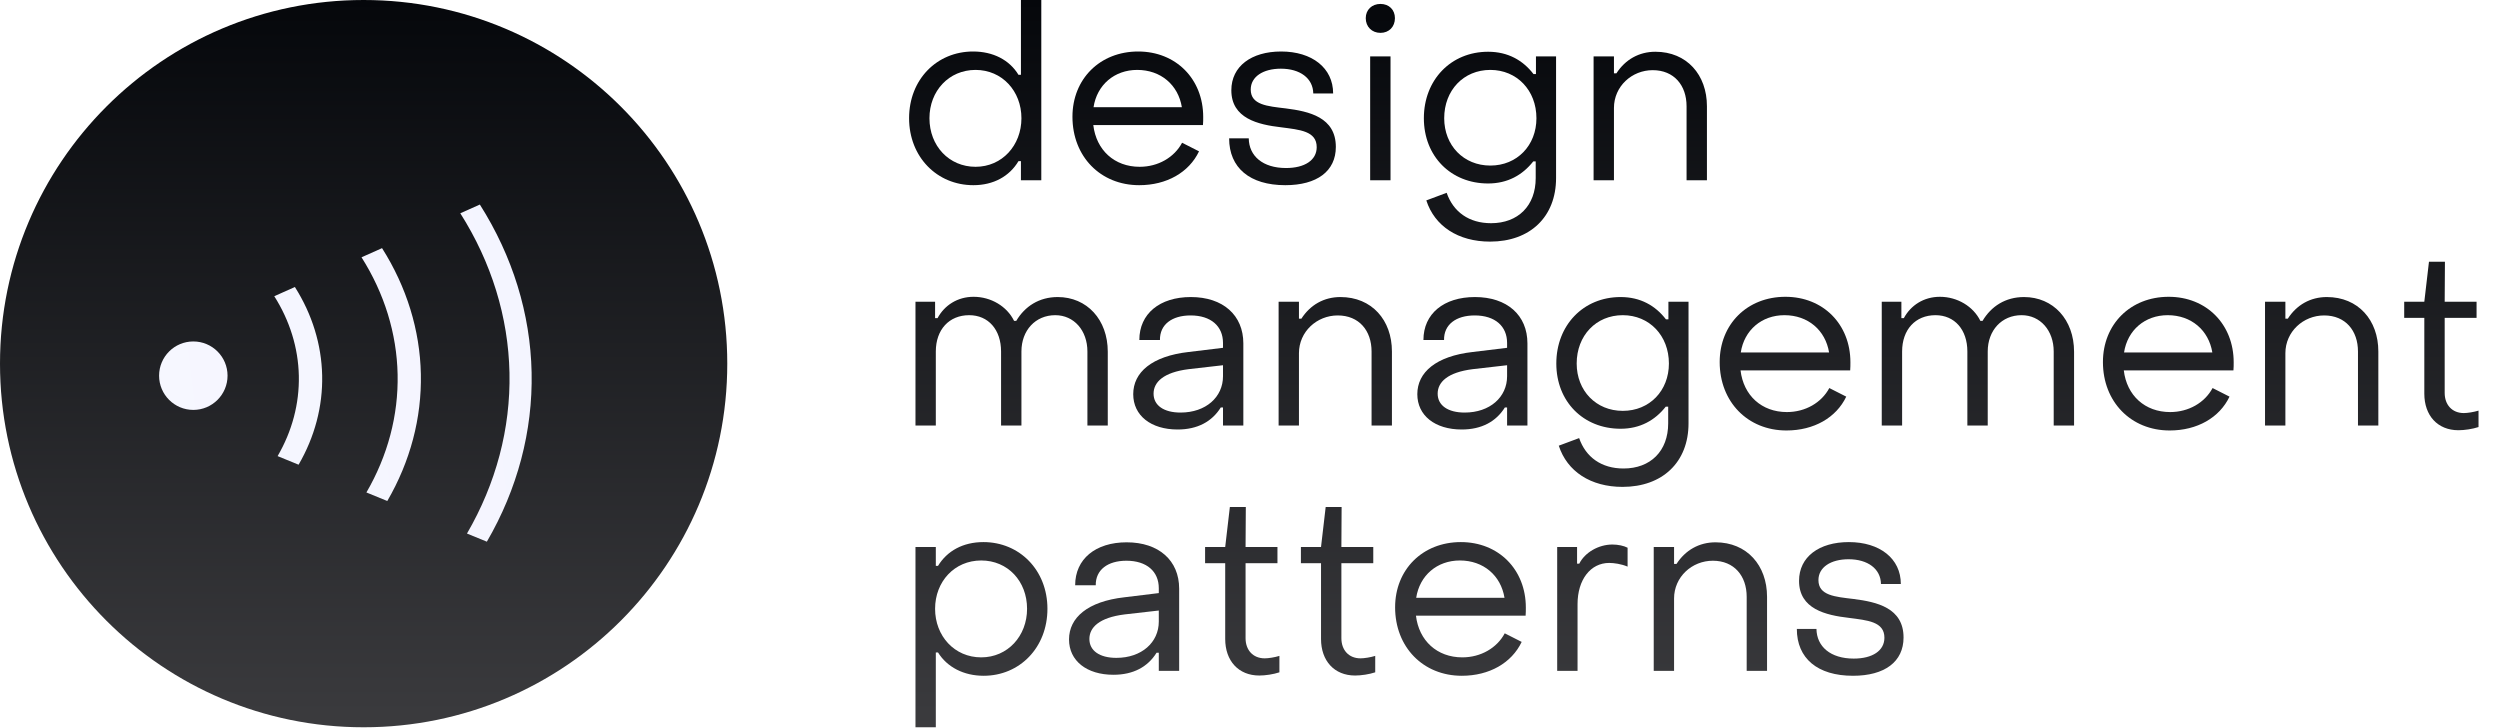
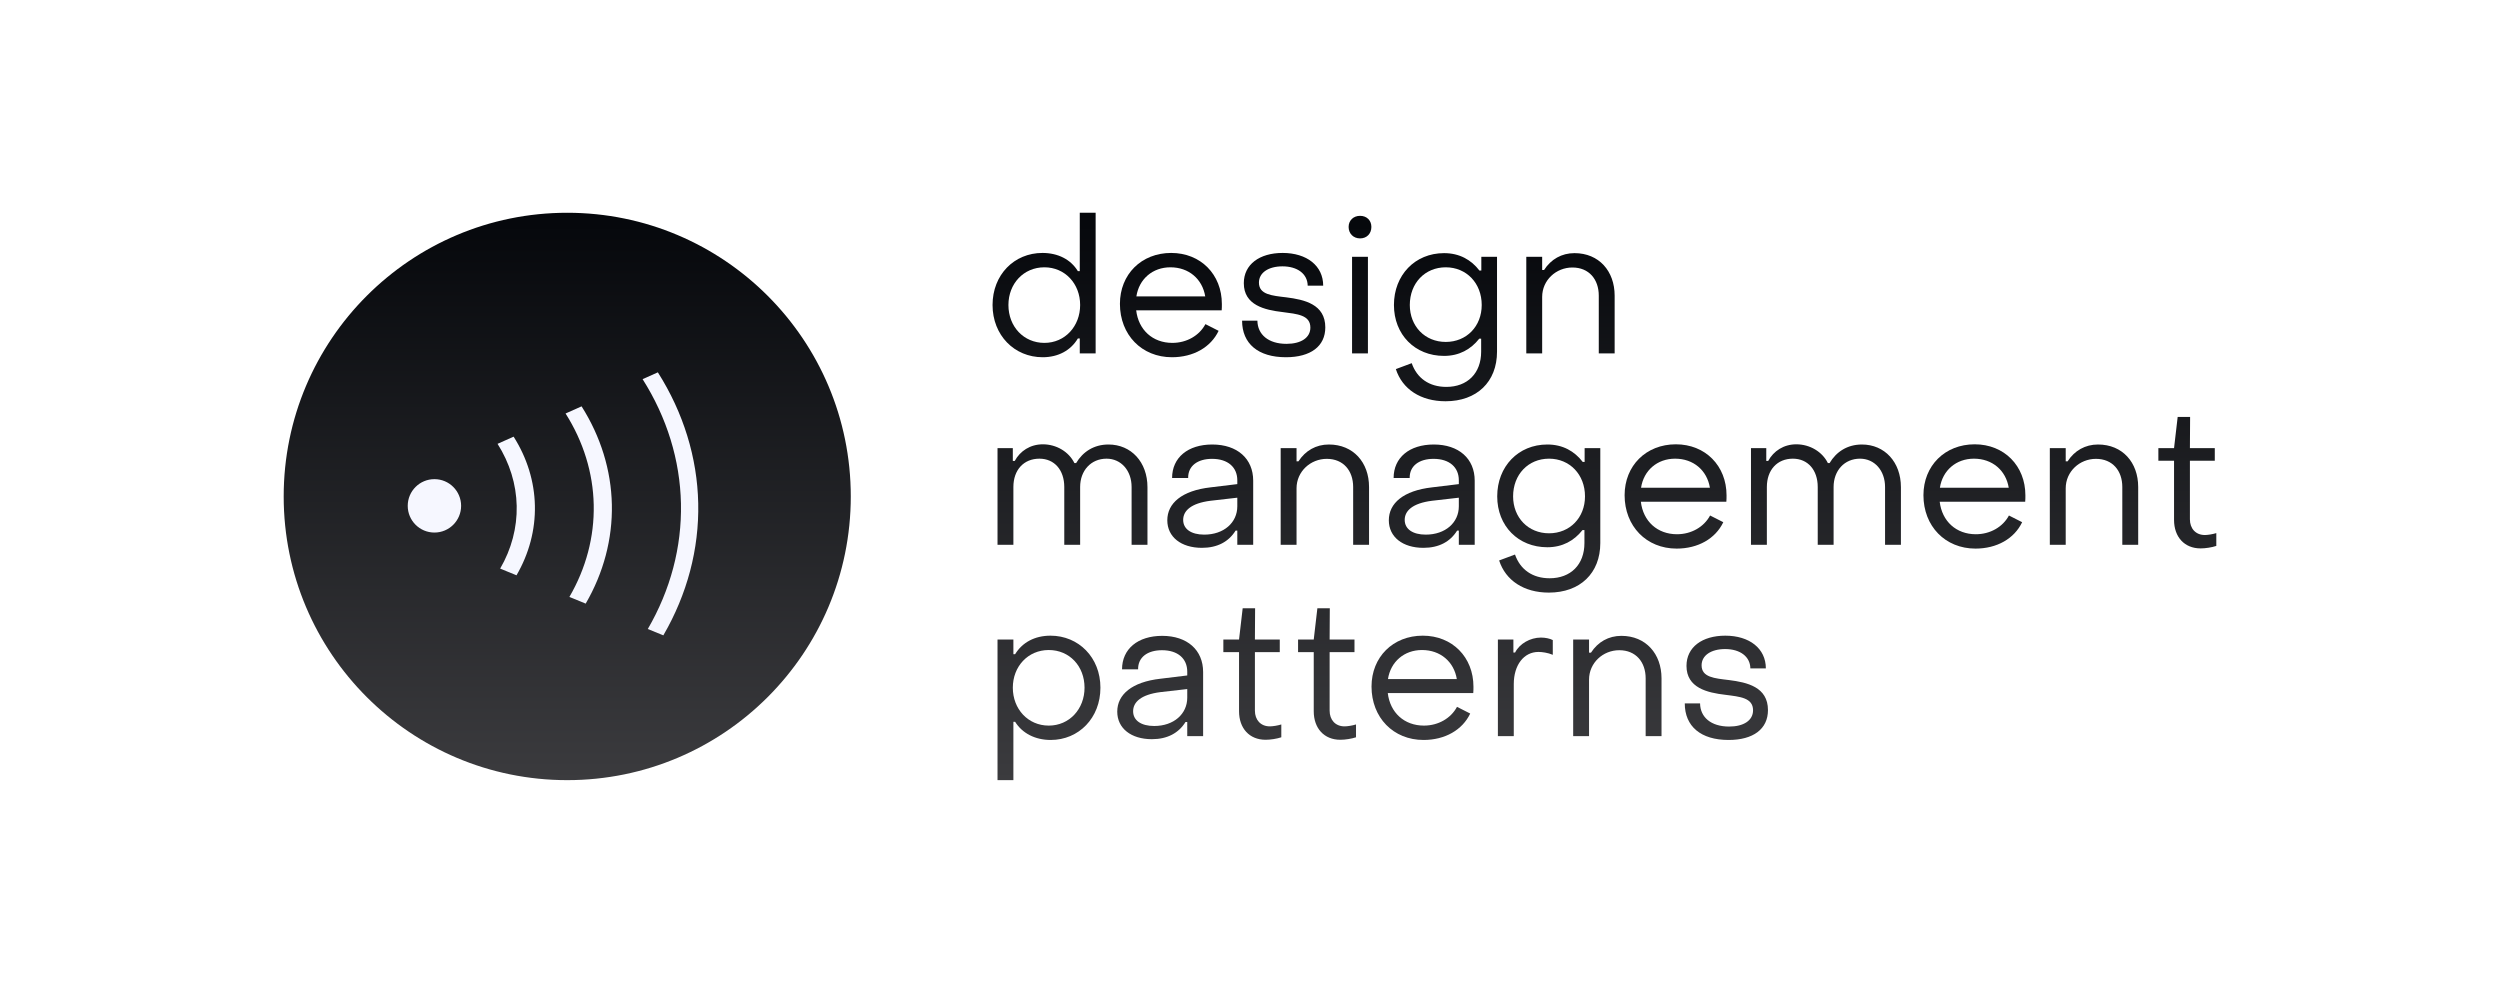
- <svg xmlns="http://www.w3.org/2000/svg" width="110" height="32" viewBox="0 0 110 32" fill="none">
-   <path d="M0 16C0 7.163 7.163 0 16 0C24.837 0 32 7.163 32 16C32 24.837 24.837 32 16 32C7.163 32 0 24.837 0 16Z" fill="url(#paint0_linear_2014_234)" />
-   <path d="M12.975 12.628C13.736 13.828 14.147 15.162 14.175 16.521C14.204 17.88 13.848 19.225 13.138 20.447L12.215 20.069C12.854 18.97 13.174 17.759 13.149 16.536C13.123 15.313 12.753 14.113 12.068 13.033L12.975 12.628Z" fill="url(#paint1_linear_2014_234)" />
-   <path d="M16.81 10.918C17.892 12.626 18.478 14.524 18.518 16.457C18.558 18.391 18.052 20.305 17.041 22.044L16.122 21.668C17.062 20.051 17.533 18.271 17.495 16.472C17.458 14.674 16.913 12.909 15.907 11.321L16.81 10.918Z" fill="url(#paint2_linear_2014_234)" />
-   <path d="M21.114 9C22.557 11.277 23.338 13.808 23.391 16.386C23.445 18.964 22.77 21.517 21.422 23.834L20.547 23.476C21.827 21.274 22.468 18.85 22.417 16.4C22.366 13.951 21.625 11.546 20.253 9.384L21.114 9Z" fill="url(#paint3_linear_2014_234)" />
-   <path d="M10.012 16.53C10.012 17.361 9.338 18.036 8.506 18.036C7.674 18.036 7 17.361 7 16.53C7 15.698 7.674 15.024 8.506 15.024C9.338 15.024 10.012 15.698 10.012 16.53Z" fill="url(#paint4_linear_2014_234)" />
-   <path d="M42.828 8.148C41.23 8.148 40 6.907 40 5.202C40 3.497 41.22 2.266 42.817 2.266C43.691 2.266 44.414 2.633 44.813 3.292H44.921V0H45.817V7.933H44.921V7.091H44.813C44.414 7.76 43.713 8.148 42.828 8.148ZM42.925 7.339C44.09 7.339 44.943 6.4 44.943 5.202C44.943 4.004 44.09 3.076 42.925 3.076C41.748 3.076 40.896 4.004 40.896 5.202C40.896 6.422 41.759 7.339 42.925 7.339Z" fill="url(#paint5_linear_2014_234)" />
-   <path d="M50.124 8.148C48.418 8.148 47.188 6.886 47.188 5.137C47.188 3.475 48.397 2.266 50.08 2.266C51.742 2.266 52.941 3.475 52.941 5.148C52.941 5.256 52.941 5.386 52.93 5.504H48.105C48.235 6.605 49.034 7.339 50.145 7.339C50.955 7.339 51.667 6.929 52.012 6.281L52.757 6.659C52.315 7.587 51.332 8.148 50.124 8.148ZM48.116 4.716H52.002C51.84 3.734 51.073 3.076 50.037 3.076C49.034 3.076 48.267 3.734 48.116 4.716Z" fill="url(#paint6_linear_2014_234)" />
-   <path d="M56.553 8.148C54.989 8.148 54.082 7.382 54.082 6.087H54.945C54.956 6.864 55.56 7.393 56.586 7.393C57.406 7.393 57.935 7.048 57.935 6.476C57.935 5.763 57.19 5.709 56.37 5.601C55.355 5.483 54.179 5.213 54.179 3.972C54.179 2.914 55.064 2.266 56.37 2.266C57.73 2.266 58.658 2.99 58.658 4.112H57.784C57.773 3.443 57.201 3.022 56.359 3.022C55.571 3.022 55.032 3.378 55.032 3.939C55.032 4.619 55.766 4.673 56.575 4.77C57.6 4.9 58.777 5.159 58.777 6.465C58.777 7.533 57.946 8.148 56.553 8.148Z" fill="url(#paint7_linear_2014_234)" />
-   <path d="M60.74 1.446C60.362 1.446 60.093 1.176 60.093 0.799C60.093 0.432 60.362 0.173 60.74 0.173C61.118 0.173 61.377 0.432 61.377 0.799C61.377 1.176 61.118 1.446 60.74 1.446ZM61.183 7.933H60.287V2.482H61.183V7.933Z" fill="url(#paint8_linear_2014_234)" />
-   <path d="M65.564 10.631C64.161 10.631 63.124 9.951 62.758 8.818L63.653 8.483C63.945 9.325 64.635 9.821 65.607 9.821C66.794 9.821 67.571 9.055 67.571 7.835V7.102H67.463C66.988 7.706 66.33 8.073 65.477 8.073C63.837 8.073 62.65 6.875 62.65 5.202C62.65 3.518 63.837 2.277 65.477 2.277C66.352 2.277 67.01 2.655 67.474 3.259H67.582V2.482H68.467V7.835C68.467 9.541 67.323 10.631 65.564 10.631ZM65.575 7.285C66.751 7.285 67.603 6.4 67.603 5.202C67.603 3.972 66.74 3.076 65.575 3.076C64.398 3.076 63.545 3.972 63.545 5.202C63.545 6.4 64.398 7.285 65.575 7.285Z" fill="url(#paint9_linear_2014_234)" />
-   <path d="M71.014 7.933H70.118V2.482H71.014V3.227H71.122C71.51 2.623 72.115 2.277 72.838 2.277C74.219 2.277 75.105 3.292 75.105 4.673V7.933H74.209V4.673C74.209 3.756 73.658 3.087 72.719 3.087C71.802 3.087 71.014 3.799 71.014 4.749V7.933Z" fill="url(#paint10_linear_2014_234)" />
-   <path d="M41.176 18.725H40.281V13.275H41.144V13.998H41.252C41.554 13.437 42.126 13.059 42.838 13.059C43.605 13.059 44.306 13.48 44.619 14.117H44.716C45.094 13.48 45.72 13.07 46.54 13.07C47.825 13.07 48.742 14.063 48.742 15.477V18.725H47.846V15.466C47.846 14.538 47.253 13.868 46.432 13.868C45.558 13.868 44.943 14.538 44.943 15.466V18.725H44.047V15.466C44.047 14.505 43.486 13.868 42.644 13.868C41.759 13.868 41.176 14.505 41.176 15.466V18.725Z" fill="url(#paint11_linear_2014_234)" />
-   <path d="M51.815 18.898C50.639 18.898 49.862 18.283 49.862 17.344C49.862 16.383 50.682 15.671 52.301 15.487L53.812 15.304V15.088C53.812 14.354 53.283 13.879 52.387 13.879C51.567 13.879 51.027 14.279 51.038 14.959H50.131C50.131 13.804 51.027 13.07 52.398 13.07C53.812 13.07 54.707 13.868 54.707 15.11V18.725H53.812V17.927H53.715C53.326 18.552 52.689 18.898 51.815 18.898ZM51.944 18.153C53.056 18.153 53.812 17.473 53.812 16.556V16.07L52.301 16.243C51.189 16.383 50.757 16.815 50.757 17.322C50.757 17.84 51.211 18.153 51.944 18.153Z" fill="url(#paint12_linear_2014_234)" />
-   <path d="M57.154 18.725H56.259V13.275H57.154V14.02H57.262C57.651 13.415 58.255 13.07 58.978 13.07C60.36 13.07 61.245 14.084 61.245 15.466V18.725H60.349V15.466C60.349 14.548 59.799 13.879 58.86 13.879C57.942 13.879 57.154 14.592 57.154 15.541V18.725Z" fill="url(#paint13_linear_2014_234)" />
-   <path d="M64.315 18.898C63.139 18.898 62.362 18.283 62.362 17.344C62.362 16.383 63.182 15.671 64.801 15.487L66.312 15.304V15.088C66.312 14.354 65.783 13.879 64.887 13.879C64.067 13.879 63.527 14.279 63.538 14.959H62.631C62.631 13.804 63.527 13.07 64.898 13.07C66.312 13.07 67.207 13.868 67.207 15.11V18.725H66.312V17.927H66.215C65.826 18.552 65.189 18.898 64.315 18.898ZM64.445 18.153C65.556 18.153 66.312 17.473 66.312 16.556V16.07L64.801 16.243C63.689 16.383 63.257 16.815 63.257 17.322C63.257 17.84 63.711 18.153 64.445 18.153Z" fill="url(#paint14_linear_2014_234)" />
-   <path d="M71.392 21.423C69.989 21.423 68.953 20.743 68.586 19.61L69.482 19.276C69.773 20.117 70.464 20.614 71.435 20.614C72.622 20.614 73.4 19.848 73.4 18.628V17.894H73.292C72.817 18.498 72.158 18.865 71.306 18.865C69.665 18.865 68.478 17.668 68.478 15.995C68.478 14.311 69.665 13.07 71.306 13.07C72.18 13.07 72.838 13.448 73.302 14.052H73.41V13.275H74.295V18.628C74.295 20.333 73.151 21.423 71.392 21.423ZM71.403 18.078C72.579 18.078 73.432 17.193 73.432 15.995C73.432 14.764 72.569 13.868 71.403 13.868C70.227 13.868 69.374 14.764 69.374 15.995C69.374 17.193 70.227 18.078 71.403 18.078Z" fill="url(#paint15_linear_2014_234)" />
-   <path d="M78.602 18.941C76.897 18.941 75.666 17.678 75.666 15.93C75.666 14.268 76.875 13.059 78.558 13.059C80.221 13.059 81.418 14.268 81.418 15.941C81.418 16.049 81.418 16.178 81.408 16.297H76.584C76.713 17.398 77.512 18.131 78.623 18.131C79.433 18.131 80.145 17.721 80.49 17.074L81.235 17.452C80.793 18.38 79.811 18.941 78.602 18.941ZM76.594 15.509H80.48C80.318 14.527 79.551 13.868 78.515 13.868C77.512 13.868 76.745 14.527 76.594 15.509Z" fill="url(#paint16_linear_2014_234)" />
-   <path d="M83.693 18.725H82.797V13.275H83.661V13.998H83.769C84.071 13.437 84.643 13.059 85.355 13.059C86.122 13.059 86.823 13.48 87.136 14.117H87.233C87.611 13.48 88.237 13.07 89.057 13.07C90.341 13.07 91.259 14.063 91.259 15.477V18.725H90.363V15.466C90.363 14.538 89.769 13.868 88.949 13.868C88.075 13.868 87.46 14.538 87.46 15.466V18.725H86.564V15.466C86.564 14.505 86.003 13.868 85.161 13.868C84.276 13.868 83.693 14.505 83.693 15.466V18.725Z" fill="url(#paint17_linear_2014_234)" />
-   <path d="M95.465 18.941C93.76 18.941 92.529 17.678 92.529 15.93C92.529 14.268 93.738 13.059 95.422 13.059C97.084 13.059 98.282 14.268 98.282 15.941C98.282 16.049 98.282 16.178 98.271 16.297H93.447C93.576 17.398 94.375 18.131 95.487 18.131C96.296 18.131 97.008 17.721 97.354 17.074L98.099 17.452C97.656 18.38 96.674 18.941 95.465 18.941ZM93.458 15.509H97.343C97.181 14.527 96.415 13.868 95.379 13.868C94.375 13.868 93.609 14.527 93.458 15.509Z" fill="url(#paint18_linear_2014_234)" />
-   <path d="M100.557 18.725H99.661V13.275H100.557V14.02H100.665C101.053 13.415 101.658 13.07 102.381 13.07C103.762 13.07 104.647 14.084 104.647 15.466V18.725H103.751V15.466C103.751 14.548 103.201 13.879 102.262 13.879C101.345 13.879 100.557 14.592 100.557 15.541V18.725Z" fill="url(#paint19_linear_2014_234)" />
-   <path d="M108.17 18.93C107.253 18.93 106.67 18.283 106.67 17.322V13.987H105.785V13.275H106.67L106.875 11.516H107.577L107.566 13.275H108.969V13.987H107.566V17.29C107.566 17.808 107.89 18.175 108.408 18.175C108.57 18.175 108.85 18.131 109.055 18.067V18.79C108.796 18.876 108.44 18.93 108.17 18.93Z" fill="url(#paint20_linear_2014_234)" />
-   <path d="M43.27 23.852C44.857 23.852 46.087 25.082 46.087 26.787C46.087 28.492 44.867 29.734 43.281 29.734C42.407 29.734 41.673 29.356 41.273 28.708H41.176V32H40.281V24.067H41.176V24.898H41.273C41.673 24.24 42.374 23.852 43.27 23.852ZM43.173 24.661C41.997 24.661 41.144 25.589 41.144 26.787C41.144 27.985 41.997 28.924 43.173 28.924C44.339 28.924 45.191 27.985 45.191 26.787C45.191 25.568 44.339 24.661 43.173 24.661Z" fill="url(#paint21_linear_2014_234)" />
-   <path d="M48.99 29.69C47.814 29.69 47.037 29.075 47.037 28.136C47.037 27.176 47.857 26.463 49.476 26.28L50.987 26.096V25.881C50.987 25.147 50.458 24.672 49.562 24.672C48.742 24.672 48.203 25.071 48.213 25.751H47.307C47.307 24.596 48.203 23.862 49.573 23.862C50.987 23.862 51.883 24.661 51.883 25.902V29.518H50.987V28.719H50.89C50.501 29.345 49.865 29.69 48.99 29.69ZM49.12 28.946C50.231 28.946 50.987 28.266 50.987 27.348V26.863L49.476 27.035C48.364 27.176 47.933 27.607 47.933 28.115C47.933 28.633 48.386 28.946 49.12 28.946Z" fill="url(#paint22_linear_2014_234)" />
-   <path d="M55.409 29.723C54.492 29.723 53.909 29.075 53.909 28.115V24.78H53.024V24.067H53.909L54.114 22.308H54.816L54.805 24.067H56.208V24.78H54.805V28.082C54.805 28.6 55.129 28.967 55.647 28.967C55.808 28.967 56.089 28.924 56.294 28.859V29.582C56.035 29.669 55.679 29.723 55.409 29.723Z" fill="url(#paint23_linear_2014_234)" />
-   <path d="M59.625 29.723C58.708 29.723 58.125 29.075 58.125 28.115V24.78H57.24V24.067H58.125L58.33 22.308H59.031L59.021 24.067H60.424V24.78H59.021V28.082C59.021 28.6 59.344 28.967 59.862 28.967C60.024 28.967 60.305 28.924 60.51 28.859V29.582C60.251 29.669 59.895 29.723 59.625 29.723Z" fill="url(#paint24_linear_2014_234)" />
-   <path d="M64.32 29.734C62.615 29.734 61.385 28.471 61.385 26.722C61.385 25.06 62.594 23.852 64.277 23.852C65.939 23.852 67.137 25.06 67.137 26.733C67.137 26.841 67.137 26.971 67.127 27.089H62.302C62.432 28.19 63.23 28.924 64.342 28.924C65.151 28.924 65.864 28.514 66.209 27.866L66.954 28.244C66.511 29.172 65.529 29.734 64.32 29.734ZM62.313 26.302H66.198C66.037 25.319 65.27 24.661 64.234 24.661C63.23 24.661 62.464 25.319 62.313 26.302Z" fill="url(#paint25_linear_2014_234)" />
-   <path d="M69.412 29.518H68.516V24.067H69.391V24.801H69.488C69.736 24.305 70.34 23.959 70.945 23.959C71.193 23.959 71.452 24.014 71.614 24.1V24.931C71.333 24.812 71.009 24.769 70.804 24.769C69.984 24.769 69.412 25.503 69.412 26.582V29.518Z" fill="url(#paint26_linear_2014_234)" />
-   <path d="M73.659 29.518H72.764V24.067H73.659V24.812H73.767C74.156 24.208 74.76 23.862 75.484 23.862C76.865 23.862 77.75 24.877 77.75 26.258V29.518H76.854V26.258C76.854 25.341 76.304 24.672 75.365 24.672C74.447 24.672 73.659 25.384 73.659 26.334V29.518Z" fill="url(#paint27_linear_2014_234)" />
-   <path d="M81.532 29.734C79.968 29.734 79.061 28.967 79.061 27.672H79.924C79.935 28.449 80.54 28.978 81.565 28.978C82.385 28.978 82.914 28.633 82.914 28.061C82.914 27.348 82.169 27.294 81.349 27.186C80.334 27.068 79.158 26.798 79.158 25.557C79.158 24.499 80.043 23.852 81.349 23.852C82.709 23.852 83.637 24.575 83.637 25.697H82.763C82.752 25.028 82.18 24.607 81.338 24.607C80.55 24.607 80.011 24.963 80.011 25.524C80.011 26.204 80.745 26.258 81.554 26.355C82.579 26.485 83.756 26.744 83.756 28.05C83.756 29.118 82.925 29.734 81.532 29.734Z" fill="url(#paint28_linear_2014_234)" />
+ <svg xmlns="http://www.w3.org/2000/svg" width="141" height="56" viewBox="0 0 141 56" fill="none">
+   <path d="M16 28C16 19.163 23.16 12 31.992 12C40.824 12 47.984 19.163 47.984 28C47.984 36.837 40.824 44 31.992 44C23.16 44 16 36.837 16 28Z" fill="url(#paint0_linear_2016_307)" />
+   <path d="M28.968 24.628C29.729 25.828 30.14 27.162 30.168 28.521C30.197 29.88 29.841 31.225 29.131 32.447L28.209 32.069C28.848 30.97 29.167 29.759 29.142 28.536C29.117 27.313 28.747 26.113 28.062 25.032L28.968 24.628Z" fill="url(#paint1_linear_2016_307)" />
+   <path d="M32.801 22.918C33.883 24.625 34.468 26.524 34.509 28.457C34.549 30.391 34.043 32.305 33.033 34.044L32.114 33.667C33.053 32.051 33.524 30.271 33.486 28.472C33.449 26.674 32.905 24.909 31.898 23.321L32.801 22.918Z" fill="url(#paint2_linear_2016_307)" />
+   <path d="M37.103 21C38.546 23.277 39.326 25.808 39.38 28.386C39.433 30.964 38.759 33.517 37.412 35.834L36.536 35.476C37.816 33.274 38.457 30.85 38.406 28.4C38.355 25.951 37.614 23.547 36.243 21.384L37.103 21Z" fill="url(#paint3_linear_2016_307)" />
+   <path d="M26.007 28.53C26.007 29.361 25.333 30.036 24.502 30.036C23.67 30.036 22.996 29.361 22.996 28.53C22.996 27.698 23.67 27.024 24.502 27.024C25.333 27.024 26.007 27.698 26.007 28.53Z" fill="url(#paint4_linear_2016_307)" />
+   <path d="M58.806 20.148C57.209 20.148 55.98 18.907 55.98 17.202C55.98 15.497 57.199 14.266 58.795 14.266C59.669 14.266 60.392 14.633 60.791 15.292H60.899V12H61.794V19.933H60.899V19.091H60.791C60.392 19.76 59.69 20.148 58.806 20.148ZM58.903 19.339C60.068 19.339 60.92 18.4 60.92 17.202C60.92 16.004 60.068 15.076 58.903 15.076C57.727 15.076 56.875 16.004 56.875 17.202C56.875 18.422 57.738 19.339 58.903 19.339Z" fill="url(#paint5_linear_2016_307)" />
+   <path d="M66.098 20.148C64.394 20.148 63.164 18.886 63.164 17.137C63.164 15.475 64.372 14.266 66.055 14.266C67.716 14.266 68.913 15.475 68.913 17.148C68.913 17.256 68.913 17.386 68.903 17.504H64.081C64.21 18.605 65.009 19.339 66.12 19.339C66.929 19.339 67.641 18.929 67.986 18.281L68.73 18.659C68.288 19.587 67.306 20.148 66.098 20.148ZM64.092 16.716H67.975C67.813 15.734 67.047 15.076 66.012 15.076C65.009 15.076 64.243 15.734 64.092 16.716Z" fill="url(#paint6_linear_2016_307)" />
+   <path d="M72.525 20.148C70.961 20.148 70.054 19.382 70.054 18.087H70.917C70.928 18.864 71.532 19.393 72.557 19.393C73.377 19.393 73.905 19.048 73.905 18.476C73.905 17.763 73.161 17.709 72.341 17.601C71.327 17.483 70.151 17.213 70.151 15.972C70.151 14.914 71.036 14.266 72.341 14.266C73.701 14.266 74.628 14.989 74.628 16.112H73.754C73.744 15.443 73.172 15.022 72.331 15.022C71.543 15.022 71.004 15.378 71.004 15.939C71.004 16.619 71.737 16.673 72.546 16.77C73.571 16.9 74.747 17.159 74.747 18.465C74.747 19.533 73.916 20.148 72.525 20.148Z" fill="url(#paint7_linear_2016_307)" />
+   <path d="M76.709 13.446C76.332 13.446 76.062 13.176 76.062 12.799C76.062 12.432 76.332 12.173 76.709 12.173C77.087 12.173 77.346 12.432 77.346 12.799C77.346 13.176 77.087 13.446 76.709 13.446ZM77.151 19.933H76.256V14.482H77.151V19.933Z" fill="url(#paint8_linear_2016_307)" />
+   <path d="M81.53 22.631C80.128 22.631 79.092 21.951 78.726 20.817L79.621 20.483C79.912 21.325 80.603 21.821 81.573 21.821C82.76 21.821 83.537 21.055 83.537 19.835V19.102H83.429C82.954 19.706 82.296 20.073 81.444 20.073C79.804 20.073 78.618 18.875 78.618 17.202C78.618 15.518 79.804 14.277 81.444 14.277C82.318 14.277 82.976 14.655 83.44 15.259H83.547V14.482H84.432V19.835C84.432 21.541 83.289 22.631 81.53 22.631ZM81.541 19.285C82.717 19.285 83.569 18.4 83.569 17.202C83.569 15.972 82.706 15.076 81.541 15.076C80.365 15.076 79.513 15.972 79.513 17.202C79.513 18.4 80.365 19.285 81.541 19.285Z" fill="url(#paint9_linear_2016_307)" />
+   <path d="M86.978 19.933H86.083V14.482H86.978V15.227H87.086C87.474 14.623 88.078 14.277 88.801 14.277C90.182 14.277 91.066 15.292 91.066 16.673V19.933H90.171V16.673C90.171 15.756 89.621 15.087 88.682 15.087C87.765 15.087 86.978 15.799 86.978 16.749V19.933Z" fill="url(#paint10_linear_2016_307)" />
+   <path d="M57.155 30.725H56.26V25.275H57.123V25.998H57.231C57.533 25.437 58.105 25.059 58.817 25.059C59.583 25.059 60.284 25.48 60.596 26.117H60.694C61.071 25.48 61.697 25.07 62.517 25.07C63.8 25.07 64.717 26.063 64.717 27.477V30.725H63.822V27.466C63.822 26.538 63.229 25.869 62.409 25.869C61.535 25.869 60.92 26.538 60.92 27.466V30.725H60.025V27.466C60.025 26.505 59.464 25.869 58.623 25.869C57.738 25.869 57.155 26.505 57.155 27.466V30.725Z" fill="url(#paint11_linear_2016_307)" />
+   <path d="M67.789 30.898C66.613 30.898 65.836 30.283 65.836 29.344C65.836 28.383 66.656 27.671 68.274 27.487L69.784 27.304V27.088C69.784 26.354 69.256 25.879 68.36 25.879C67.54 25.879 67.001 26.279 67.012 26.959H66.106C66.106 25.804 67.001 25.07 68.371 25.07C69.784 25.07 70.68 25.869 70.68 27.11V30.725H69.784V29.927H69.687C69.299 30.552 68.662 30.898 67.789 30.898ZM67.918 30.153C69.029 30.153 69.784 29.473 69.784 28.556V28.07L68.274 28.243C67.163 28.383 66.731 28.815 66.731 29.322C66.731 29.84 67.185 30.153 67.918 30.153Z" fill="url(#paint12_linear_2016_307)" />
+   <path d="M73.125 30.725H72.23V25.275H73.125V26.02H73.233C73.622 25.415 74.226 25.07 74.948 25.07C76.329 25.07 77.214 26.084 77.214 27.466V30.725H76.318V27.466C76.318 26.548 75.768 25.879 74.83 25.879C73.913 25.879 73.125 26.592 73.125 27.541V30.725Z" fill="url(#paint13_linear_2016_307)" />
+   <path d="M80.282 30.898C79.106 30.898 78.33 30.283 78.33 29.344C78.33 28.383 79.15 27.671 80.768 27.487L82.278 27.304V27.088C82.278 26.354 81.749 25.879 80.854 25.879C80.034 25.879 79.495 26.279 79.506 26.959H78.6C78.6 25.804 79.495 25.07 80.865 25.07C82.278 25.07 83.173 25.869 83.173 27.11V30.725H82.278V29.927H82.181C81.793 30.552 81.156 30.898 80.282 30.898ZM80.412 30.153C81.523 30.153 82.278 29.473 82.278 28.556V28.07L80.768 28.243C79.657 28.383 79.225 28.815 79.225 29.322C79.225 29.84 79.678 30.153 80.412 30.153Z" fill="url(#paint14_linear_2016_307)" />
+   <path d="M87.356 33.423C85.953 33.423 84.918 32.743 84.551 31.61L85.446 31.276C85.738 32.117 86.428 32.614 87.399 32.614C88.585 32.614 89.362 31.848 89.362 30.628V29.894H89.254C88.78 30.498 88.122 30.865 87.269 30.865C85.63 30.865 84.443 29.668 84.443 27.995C84.443 26.311 85.63 25.07 87.269 25.07C88.143 25.07 88.801 25.448 89.265 26.052H89.373V25.275H90.257V30.628C90.257 32.333 89.114 33.423 87.356 33.423ZM87.367 30.078C88.542 30.078 89.394 29.193 89.394 27.995C89.394 26.764 88.531 25.869 87.367 25.869C86.191 25.869 85.339 26.764 85.339 27.995C85.339 29.193 86.191 30.078 87.367 30.078Z" fill="url(#paint15_linear_2016_307)" />
+   <path d="M94.562 30.941C92.857 30.941 91.628 29.678 91.628 27.93C91.628 26.268 92.836 25.059 94.519 25.059C96.18 25.059 97.377 26.268 97.377 27.941C97.377 28.049 97.377 28.178 97.366 28.297H92.544C92.674 29.398 93.472 30.131 94.583 30.131C95.392 30.131 96.104 29.721 96.449 29.074L97.194 29.452C96.751 30.38 95.77 30.941 94.562 30.941ZM92.555 27.509H96.439C96.277 26.527 95.511 25.869 94.475 25.869C93.472 25.869 92.706 26.527 92.555 27.509Z" fill="url(#paint16_linear_2016_307)" />
+   <path d="M99.651 30.725H98.755V25.275H99.618V25.998H99.726C100.028 25.437 100.6 25.059 101.312 25.059C102.078 25.059 102.779 25.48 103.092 26.117H103.189C103.566 25.48 104.192 25.07 105.012 25.07C106.296 25.07 107.212 26.063 107.212 27.477V30.725H106.317V27.466C106.317 26.538 105.724 25.869 104.904 25.869C104.03 25.869 103.415 26.538 103.415 27.466V30.725H102.52V27.466C102.52 26.505 101.959 25.869 101.118 25.869C100.233 25.869 99.651 26.505 99.651 27.466V30.725Z" fill="url(#paint17_linear_2016_307)" />
+   <path d="M111.417 30.941C109.712 30.941 108.482 29.678 108.482 27.93C108.482 26.268 109.691 25.059 111.373 25.059C113.035 25.059 114.232 26.268 114.232 27.941C114.232 28.049 114.232 28.178 114.221 28.297H109.399C109.529 29.398 110.327 30.131 111.438 30.131C112.247 30.131 112.959 29.721 113.304 29.074L114.049 29.452C113.606 30.38 112.625 30.941 111.417 30.941ZM109.41 27.509H113.293C113.132 26.527 112.366 25.869 111.33 25.869C110.327 25.869 109.561 26.527 109.41 27.509Z" fill="url(#paint18_linear_2016_307)" />
+   <path d="M116.506 30.725H115.61V25.275H116.506V26.02H116.613C117.002 25.415 117.606 25.07 118.329 25.07C119.709 25.07 120.594 26.084 120.594 27.466V30.725H119.698V27.466C119.698 26.548 119.148 25.879 118.21 25.879C117.293 25.879 116.506 26.592 116.506 27.541V30.725Z" fill="url(#paint19_linear_2016_307)" />
+   <path d="M124.115 30.93C123.199 30.93 122.616 30.283 122.616 29.322V25.987H121.732V25.275H122.616L122.821 23.516H123.522L123.511 25.275H124.914V25.987H123.511V29.29C123.511 29.808 123.835 30.175 124.353 30.175C124.515 30.175 124.795 30.131 125 30.067V30.79C124.741 30.876 124.385 30.93 124.115 30.93Z" fill="url(#paint20_linear_2016_307)" />
+   <path d="M59.248 35.852C60.834 35.852 62.064 37.082 62.064 38.787C62.064 40.492 60.845 41.734 59.259 41.734C58.385 41.734 57.652 41.356 57.252 40.708H57.155V44H56.26V36.068H57.155V36.898H57.252C57.652 36.24 58.353 35.852 59.248 35.852ZM59.151 36.661C57.975 36.661 57.123 37.589 57.123 38.787C57.123 39.985 57.975 40.924 59.151 40.924C60.316 40.924 61.168 39.985 61.168 38.787C61.168 37.568 60.316 36.661 59.151 36.661Z" fill="url(#paint21_linear_2016_307)" />
+   <path d="M64.966 41.69C63.79 41.69 63.013 41.075 63.013 40.136C63.013 39.176 63.833 38.463 65.451 38.28L66.961 38.096V37.881C66.961 37.147 66.433 36.672 65.537 36.672C64.717 36.672 64.178 37.071 64.189 37.751H63.283C63.283 36.596 64.178 35.862 65.548 35.862C66.961 35.862 67.856 36.661 67.856 37.902V41.518H66.961V40.719H66.864C66.476 41.345 65.839 41.69 64.966 41.69ZM65.095 40.946C66.206 40.946 66.961 40.266 66.961 39.348V38.863L65.451 39.035C64.34 39.176 63.908 39.607 63.908 40.115C63.908 40.633 64.361 40.946 65.095 40.946Z" fill="url(#paint22_linear_2016_307)" />
+   <path d="M71.381 41.723C70.464 41.723 69.882 41.075 69.882 40.115V36.78H68.997V36.068H69.882L70.087 34.308H70.788L70.777 36.068H72.179V36.78H70.777V40.082C70.777 40.6 71.1 40.967 71.618 40.967C71.78 40.967 72.061 40.924 72.266 40.859V41.583C72.007 41.669 71.651 41.723 71.381 41.723Z" fill="url(#paint23_linear_2016_307)" />
+   <path d="M75.595 41.723C74.678 41.723 74.095 41.075 74.095 40.115V36.78H73.211V36.068H74.095L74.3 34.308H75.001L74.991 36.068H76.393V36.78H74.991V40.082C74.991 40.6 75.314 40.967 75.832 40.967C75.994 40.967 76.274 40.924 76.479 40.859V41.583C76.22 41.669 75.864 41.723 75.595 41.723Z" fill="url(#paint24_linear_2016_307)" />
+   <path d="M80.288 41.734C78.583 41.734 77.354 40.471 77.354 38.722C77.354 37.06 78.562 35.852 80.245 35.852C81.906 35.852 83.103 37.06 83.103 38.733C83.103 38.841 83.103 38.971 83.092 39.089H78.271C78.4 40.19 79.198 40.924 80.309 40.924C81.118 40.924 81.83 40.514 82.175 39.866L82.92 40.244C82.478 41.172 81.496 41.734 80.288 41.734ZM78.281 38.301H82.165C82.003 37.319 81.237 36.661 80.201 36.661C79.198 36.661 78.432 37.319 78.281 38.301Z" fill="url(#paint25_linear_2016_307)" />
+   <path d="M85.377 41.518H84.481V36.068H85.355V36.801H85.452C85.7 36.305 86.304 35.959 86.909 35.959C87.157 35.959 87.415 36.014 87.577 36.1V36.931C87.297 36.812 86.973 36.769 86.768 36.769C85.948 36.769 85.377 37.503 85.377 38.582V41.518Z" fill="url(#paint26_linear_2016_307)" />
+   <path d="M89.622 41.518H88.727V36.068H89.622V36.812H89.73C90.118 36.208 90.722 35.862 91.445 35.862C92.826 35.862 93.71 36.877 93.71 38.258V41.518H92.815V38.258C92.815 37.341 92.265 36.672 91.326 36.672C90.409 36.672 89.622 37.384 89.622 38.334V41.518Z" fill="url(#paint27_linear_2016_307)" />
+   <path d="M97.491 41.734C95.927 41.734 95.021 40.967 95.021 39.672H95.884C95.894 40.449 96.499 40.978 97.523 40.978C98.343 40.978 98.872 40.633 98.872 40.061C98.872 39.348 98.127 39.294 97.308 39.187C96.293 39.068 95.118 38.798 95.118 37.557C95.118 36.499 96.002 35.852 97.308 35.852C98.667 35.852 99.594 36.575 99.594 37.697H98.721C98.71 37.028 98.138 36.607 97.297 36.607C96.509 36.607 95.97 36.963 95.97 37.525C95.97 38.204 96.703 38.258 97.513 38.355C98.537 38.485 99.713 38.744 99.713 40.05C99.713 41.118 98.882 41.734 97.491 41.734Z" fill="url(#paint28_linear_2016_307)" />
  <defs>
-     <linearGradient id="paint0_linear_2014_234" x1="16" y1="0" x2="16" y2="32" gradientUnits="userSpaceOnUse">
+     <linearGradient id="paint0_linear_2016_307" x1="70.5" y1="12" x2="70.5" y2="44" gradientUnits="userSpaceOnUse">
      <stop stop-color="#05070B" />
      <stop offset="1" stop-color="#3B3B3E" />
    </linearGradient>
-     <linearGradient id="paint1_linear_2014_234" x1="-9.08531e-08" y1="47.995" x2="40.167" y2="43.126" gradientUnits="userSpaceOnUse">
+     <linearGradient id="paint1_linear_2016_307" x1="16" y1="59.995" x2="134.608" y2="11.02" gradientUnits="userSpaceOnUse">
      <stop stop-color="#F7F8FF" />
      <stop offset="1" stop-color="#F3F3FF" />
    </linearGradient>
-     <linearGradient id="paint2_linear_2014_234" x1="-9.08531e-08" y1="47.995" x2="40.167" y2="43.126" gradientUnits="userSpaceOnUse">
+     <linearGradient id="paint2_linear_2016_307" x1="16" y1="59.995" x2="134.608" y2="11.02" gradientUnits="userSpaceOnUse">
      <stop stop-color="#F7F8FF" />
      <stop offset="1" stop-color="#F3F3FF" />
    </linearGradient>
-     <linearGradient id="paint3_linear_2014_234" x1="-9.08531e-08" y1="47.995" x2="40.167" y2="43.126" gradientUnits="userSpaceOnUse">
+     <linearGradient id="paint3_linear_2016_307" x1="16" y1="59.995" x2="134.608" y2="11.02" gradientUnits="userSpaceOnUse">
      <stop stop-color="#F7F8FF" />
      <stop offset="1" stop-color="#F3F3FF" />
    </linearGradient>
-     <linearGradient id="paint4_linear_2014_234" x1="-9.08531e-08" y1="47.995" x2="40.167" y2="43.126" gradientUnits="userSpaceOnUse">
+     <linearGradient id="paint4_linear_2016_307" x1="16" y1="59.995" x2="134.608" y2="11.02" gradientUnits="userSpaceOnUse">
      <stop stop-color="#F7F8FF" />
      <stop offset="1" stop-color="#F3F3FF" />
    </linearGradient>
-     <linearGradient id="paint5_linear_2014_234" x1="74.528" y1="0" x2="74.528" y2="32" gradientUnits="userSpaceOnUse">
+     <linearGradient id="paint5_linear_2016_307" x1="70.5" y1="12" x2="70.5" y2="44" gradientUnits="userSpaceOnUse">
      <stop stop-color="#05070B" />
      <stop offset="1" stop-color="#3B3B3E" />
    </linearGradient>
-     <linearGradient id="paint6_linear_2014_234" x1="74.528" y1="0" x2="74.528" y2="32" gradientUnits="userSpaceOnUse">
+     <linearGradient id="paint6_linear_2016_307" x1="70.5" y1="12" x2="70.5" y2="44" gradientUnits="userSpaceOnUse">
      <stop stop-color="#05070B" />
      <stop offset="1" stop-color="#3B3B3E" />
    </linearGradient>
-     <linearGradient id="paint7_linear_2014_234" x1="74.528" y1="0" x2="74.528" y2="32" gradientUnits="userSpaceOnUse">
+     <linearGradient id="paint7_linear_2016_307" x1="70.5" y1="12" x2="70.5" y2="44" gradientUnits="userSpaceOnUse">
      <stop stop-color="#05070B" />
      <stop offset="1" stop-color="#3B3B3E" />
    </linearGradient>
-     <linearGradient id="paint8_linear_2014_234" x1="74.528" y1="0" x2="74.528" y2="32" gradientUnits="userSpaceOnUse">
+     <linearGradient id="paint8_linear_2016_307" x1="70.5" y1="12" x2="70.5" y2="44" gradientUnits="userSpaceOnUse">
      <stop stop-color="#05070B" />
      <stop offset="1" stop-color="#3B3B3E" />
    </linearGradient>
-     <linearGradient id="paint9_linear_2014_234" x1="74.528" y1="0" x2="74.528" y2="32" gradientUnits="userSpaceOnUse">
+     <linearGradient id="paint9_linear_2016_307" x1="70.5" y1="12" x2="70.5" y2="44" gradientUnits="userSpaceOnUse">
      <stop stop-color="#05070B" />
      <stop offset="1" stop-color="#3B3B3E" />
    </linearGradient>
-     <linearGradient id="paint10_linear_2014_234" x1="74.528" y1="0" x2="74.528" y2="32" gradientUnits="userSpaceOnUse">
+     <linearGradient id="paint10_linear_2016_307" x1="70.5" y1="12" x2="70.5" y2="44" gradientUnits="userSpaceOnUse">
      <stop stop-color="#05070B" />
      <stop offset="1" stop-color="#3B3B3E" />
    </linearGradient>
-     <linearGradient id="paint11_linear_2014_234" x1="74.528" y1="0" x2="74.528" y2="32" gradientUnits="userSpaceOnUse">
+     <linearGradient id="paint11_linear_2016_307" x1="70.5" y1="12" x2="70.5" y2="44" gradientUnits="userSpaceOnUse">
      <stop stop-color="#05070B" />
      <stop offset="1" stop-color="#3B3B3E" />
    </linearGradient>
-     <linearGradient id="paint12_linear_2014_234" x1="74.528" y1="0" x2="74.528" y2="32" gradientUnits="userSpaceOnUse">
+     <linearGradient id="paint12_linear_2016_307" x1="70.5" y1="12" x2="70.5" y2="44" gradientUnits="userSpaceOnUse">
      <stop stop-color="#05070B" />
      <stop offset="1" stop-color="#3B3B3E" />
    </linearGradient>
-     <linearGradient id="paint13_linear_2014_234" x1="74.528" y1="0" x2="74.528" y2="32" gradientUnits="userSpaceOnUse">
+     <linearGradient id="paint13_linear_2016_307" x1="70.5" y1="12" x2="70.5" y2="44" gradientUnits="userSpaceOnUse">
      <stop stop-color="#05070B" />
      <stop offset="1" stop-color="#3B3B3E" />
    </linearGradient>
-     <linearGradient id="paint14_linear_2014_234" x1="74.528" y1="0" x2="74.528" y2="32" gradientUnits="userSpaceOnUse">
+     <linearGradient id="paint14_linear_2016_307" x1="70.5" y1="12" x2="70.5" y2="44" gradientUnits="userSpaceOnUse">
      <stop stop-color="#05070B" />
      <stop offset="1" stop-color="#3B3B3E" />
    </linearGradient>
-     <linearGradient id="paint15_linear_2014_234" x1="74.528" y1="0" x2="74.528" y2="32" gradientUnits="userSpaceOnUse">
+     <linearGradient id="paint15_linear_2016_307" x1="70.5" y1="12" x2="70.5" y2="44" gradientUnits="userSpaceOnUse">
      <stop stop-color="#05070B" />
      <stop offset="1" stop-color="#3B3B3E" />
    </linearGradient>
-     <linearGradient id="paint16_linear_2014_234" x1="74.528" y1="0" x2="74.528" y2="32" gradientUnits="userSpaceOnUse">
+     <linearGradient id="paint16_linear_2016_307" x1="70.5" y1="12" x2="70.5" y2="44" gradientUnits="userSpaceOnUse">
      <stop stop-color="#05070B" />
      <stop offset="1" stop-color="#3B3B3E" />
    </linearGradient>
-     <linearGradient id="paint17_linear_2014_234" x1="74.528" y1="0" x2="74.528" y2="32" gradientUnits="userSpaceOnUse">
+     <linearGradient id="paint17_linear_2016_307" x1="70.5" y1="12" x2="70.5" y2="44" gradientUnits="userSpaceOnUse">
      <stop stop-color="#05070B" />
      <stop offset="1" stop-color="#3B3B3E" />
    </linearGradient>
-     <linearGradient id="paint18_linear_2014_234" x1="74.528" y1="0" x2="74.528" y2="32" gradientUnits="userSpaceOnUse">
+     <linearGradient id="paint18_linear_2016_307" x1="70.5" y1="12" x2="70.5" y2="44" gradientUnits="userSpaceOnUse">
      <stop stop-color="#05070B" />
      <stop offset="1" stop-color="#3B3B3E" />
    </linearGradient>
-     <linearGradient id="paint19_linear_2014_234" x1="74.528" y1="0" x2="74.528" y2="32" gradientUnits="userSpaceOnUse">
+     <linearGradient id="paint19_linear_2016_307" x1="70.5" y1="12" x2="70.5" y2="44" gradientUnits="userSpaceOnUse">
      <stop stop-color="#05070B" />
      <stop offset="1" stop-color="#3B3B3E" />
    </linearGradient>
-     <linearGradient id="paint20_linear_2014_234" x1="74.528" y1="0" x2="74.528" y2="32" gradientUnits="userSpaceOnUse">
+     <linearGradient id="paint20_linear_2016_307" x1="70.5" y1="12" x2="70.5" y2="44" gradientUnits="userSpaceOnUse">
      <stop stop-color="#05070B" />
      <stop offset="1" stop-color="#3B3B3E" />
    </linearGradient>
-     <linearGradient id="paint21_linear_2014_234" x1="74.528" y1="0" x2="74.528" y2="32" gradientUnits="userSpaceOnUse">
+     <linearGradient id="paint21_linear_2016_307" x1="70.5" y1="12" x2="70.5" y2="44" gradientUnits="userSpaceOnUse">
      <stop stop-color="#05070B" />
      <stop offset="1" stop-color="#3B3B3E" />
    </linearGradient>
-     <linearGradient id="paint22_linear_2014_234" x1="74.528" y1="0" x2="74.528" y2="32" gradientUnits="userSpaceOnUse">
+     <linearGradient id="paint22_linear_2016_307" x1="70.5" y1="12" x2="70.5" y2="44" gradientUnits="userSpaceOnUse">
      <stop stop-color="#05070B" />
      <stop offset="1" stop-color="#3B3B3E" />
    </linearGradient>
-     <linearGradient id="paint23_linear_2014_234" x1="74.528" y1="0" x2="74.528" y2="32" gradientUnits="userSpaceOnUse">
+     <linearGradient id="paint23_linear_2016_307" x1="70.5" y1="12" x2="70.5" y2="44" gradientUnits="userSpaceOnUse">
      <stop stop-color="#05070B" />
      <stop offset="1" stop-color="#3B3B3E" />
    </linearGradient>
-     <linearGradient id="paint24_linear_2014_234" x1="74.528" y1="0" x2="74.528" y2="32" gradientUnits="userSpaceOnUse">
+     <linearGradient id="paint24_linear_2016_307" x1="70.5" y1="12" x2="70.5" y2="44" gradientUnits="userSpaceOnUse">
      <stop stop-color="#05070B" />
      <stop offset="1" stop-color="#3B3B3E" />
    </linearGradient>
-     <linearGradient id="paint25_linear_2014_234" x1="74.528" y1="0" x2="74.528" y2="32" gradientUnits="userSpaceOnUse">
+     <linearGradient id="paint25_linear_2016_307" x1="70.5" y1="12" x2="70.5" y2="44" gradientUnits="userSpaceOnUse">
      <stop stop-color="#05070B" />
      <stop offset="1" stop-color="#3B3B3E" />
    </linearGradient>
-     <linearGradient id="paint26_linear_2014_234" x1="74.528" y1="0" x2="74.528" y2="32" gradientUnits="userSpaceOnUse">
+     <linearGradient id="paint26_linear_2016_307" x1="70.5" y1="12" x2="70.5" y2="44" gradientUnits="userSpaceOnUse">
      <stop stop-color="#05070B" />
      <stop offset="1" stop-color="#3B3B3E" />
    </linearGradient>
-     <linearGradient id="paint27_linear_2014_234" x1="74.528" y1="0" x2="74.528" y2="32" gradientUnits="userSpaceOnUse">
+     <linearGradient id="paint27_linear_2016_307" x1="70.5" y1="12" x2="70.5" y2="44" gradientUnits="userSpaceOnUse">
      <stop stop-color="#05070B" />
      <stop offset="1" stop-color="#3B3B3E" />
    </linearGradient>
-     <linearGradient id="paint28_linear_2014_234" x1="74.528" y1="0" x2="74.528" y2="32" gradientUnits="userSpaceOnUse">
+     <linearGradient id="paint28_linear_2016_307" x1="70.5" y1="12" x2="70.5" y2="44" gradientUnits="userSpaceOnUse">
      <stop stop-color="#05070B" />
      <stop offset="1" stop-color="#3B3B3E" />
    </linearGradient>
  </defs>
</svg>
